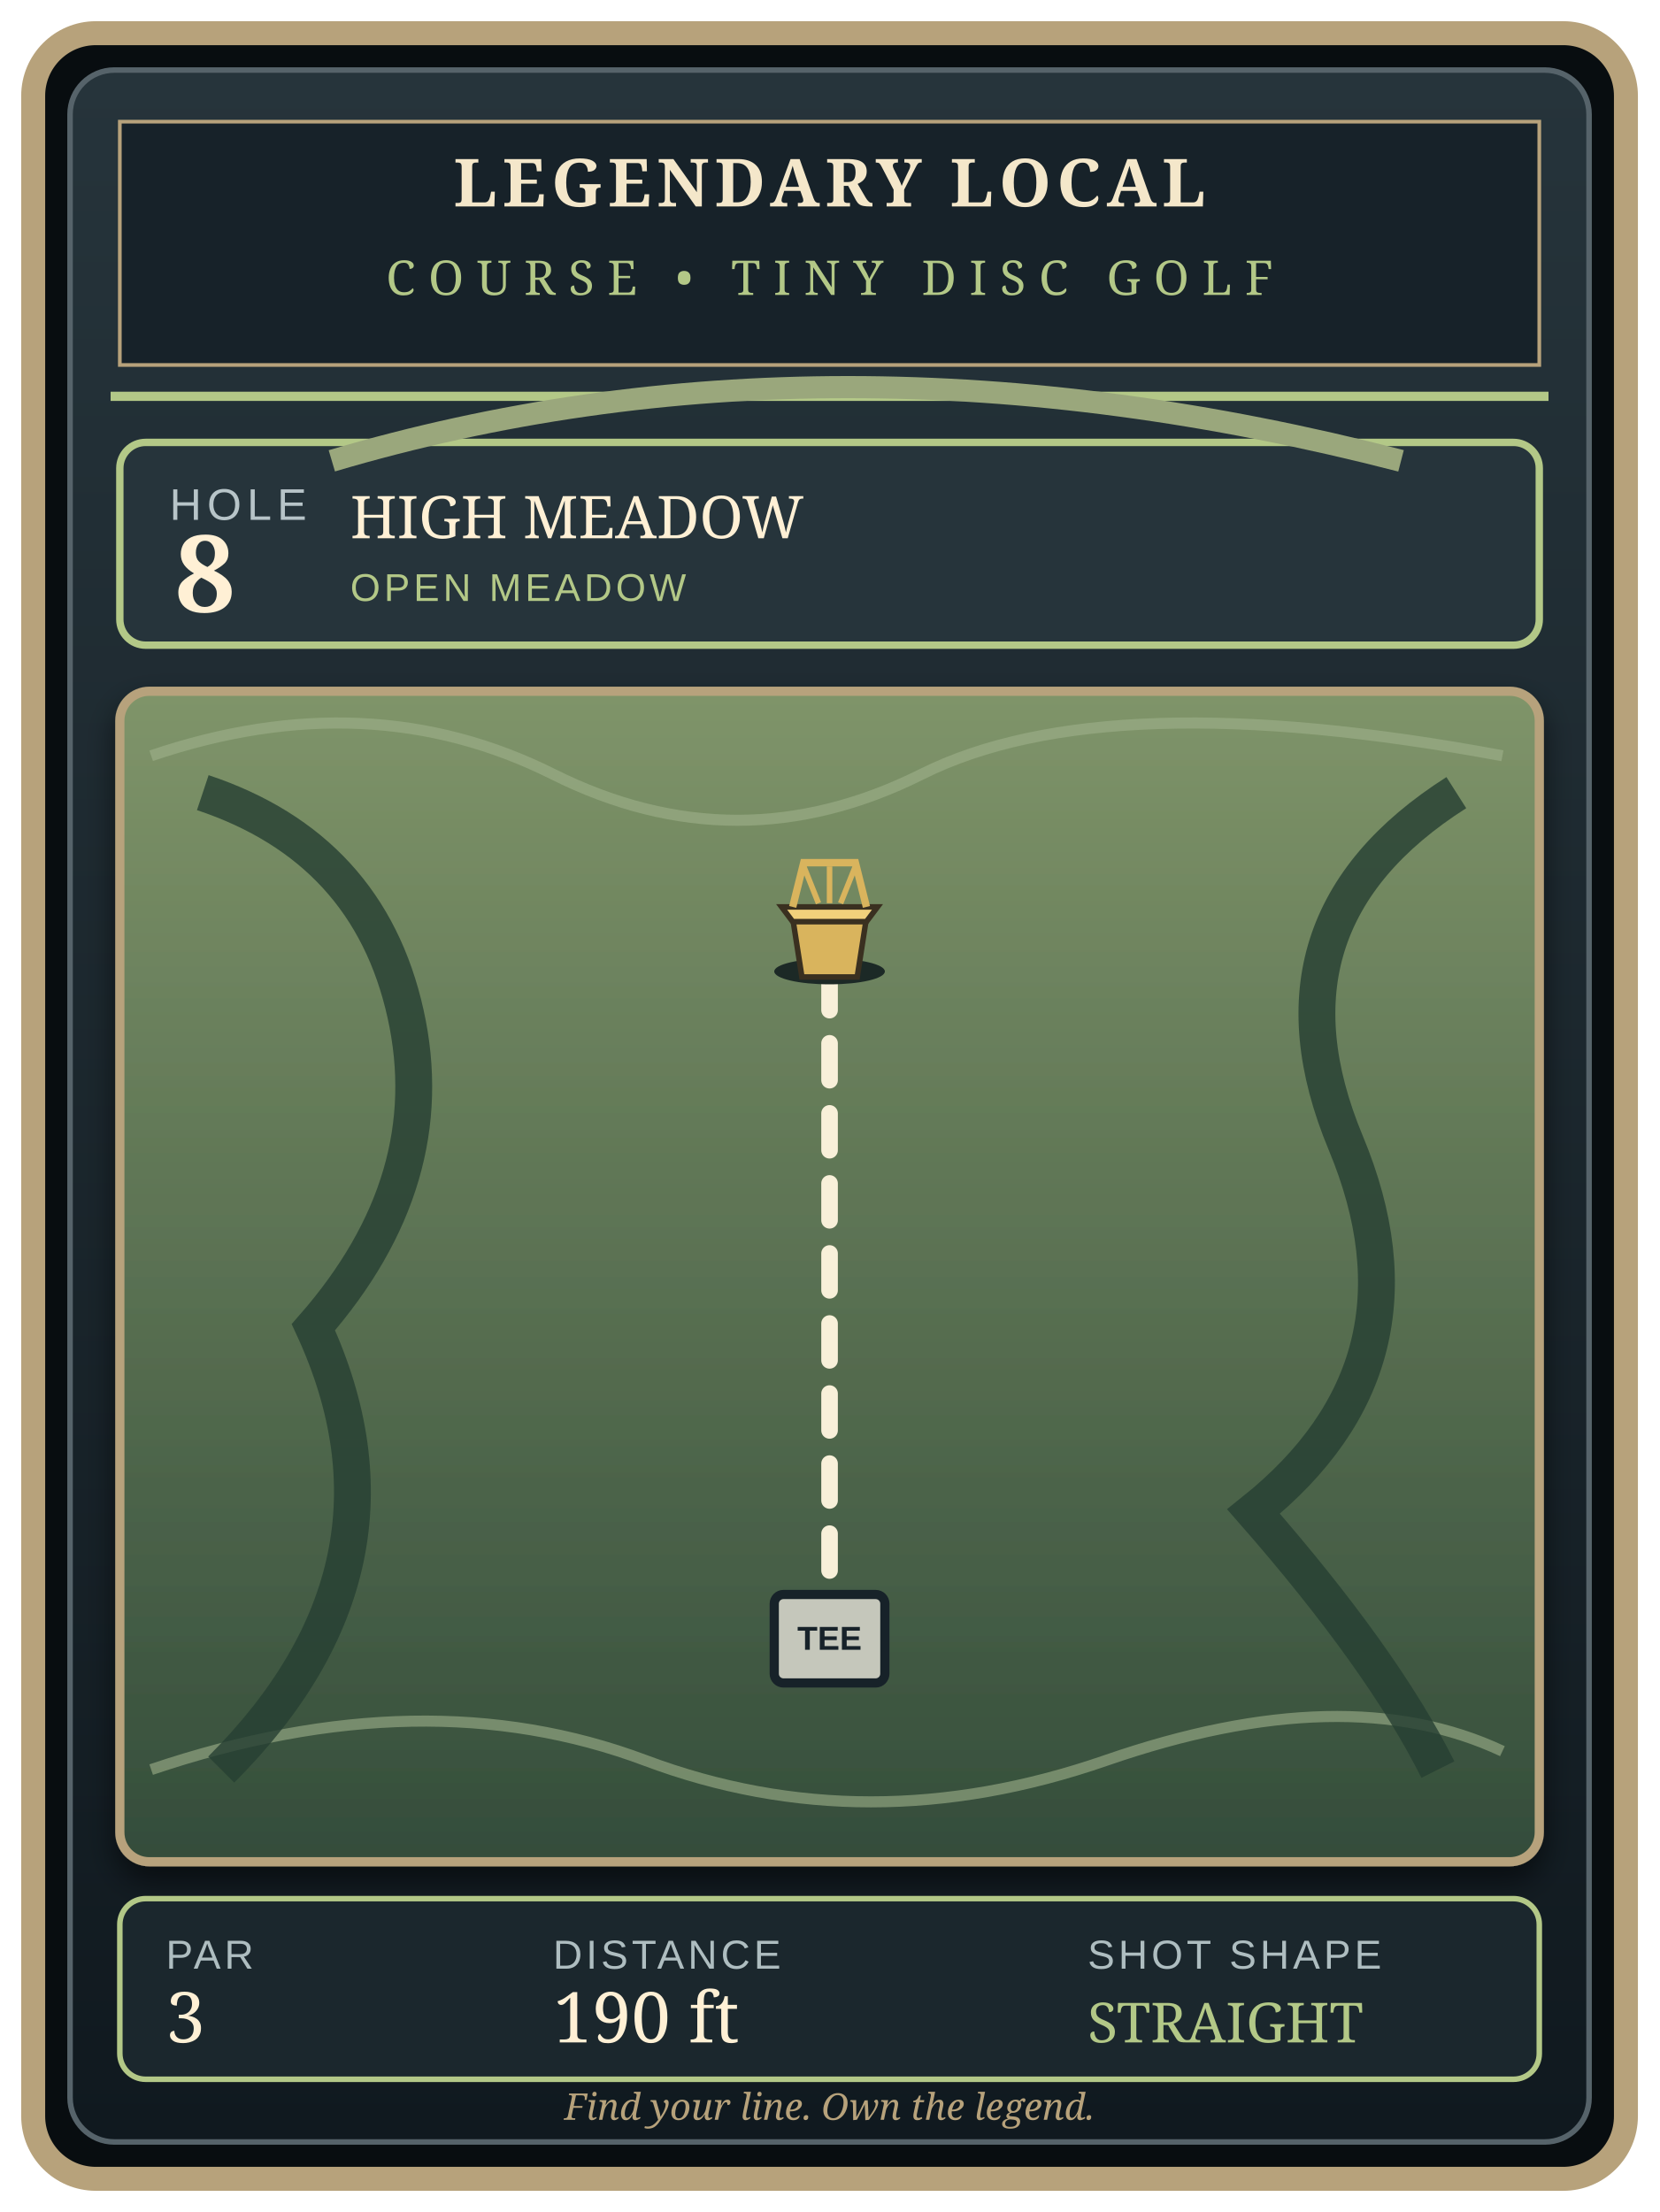
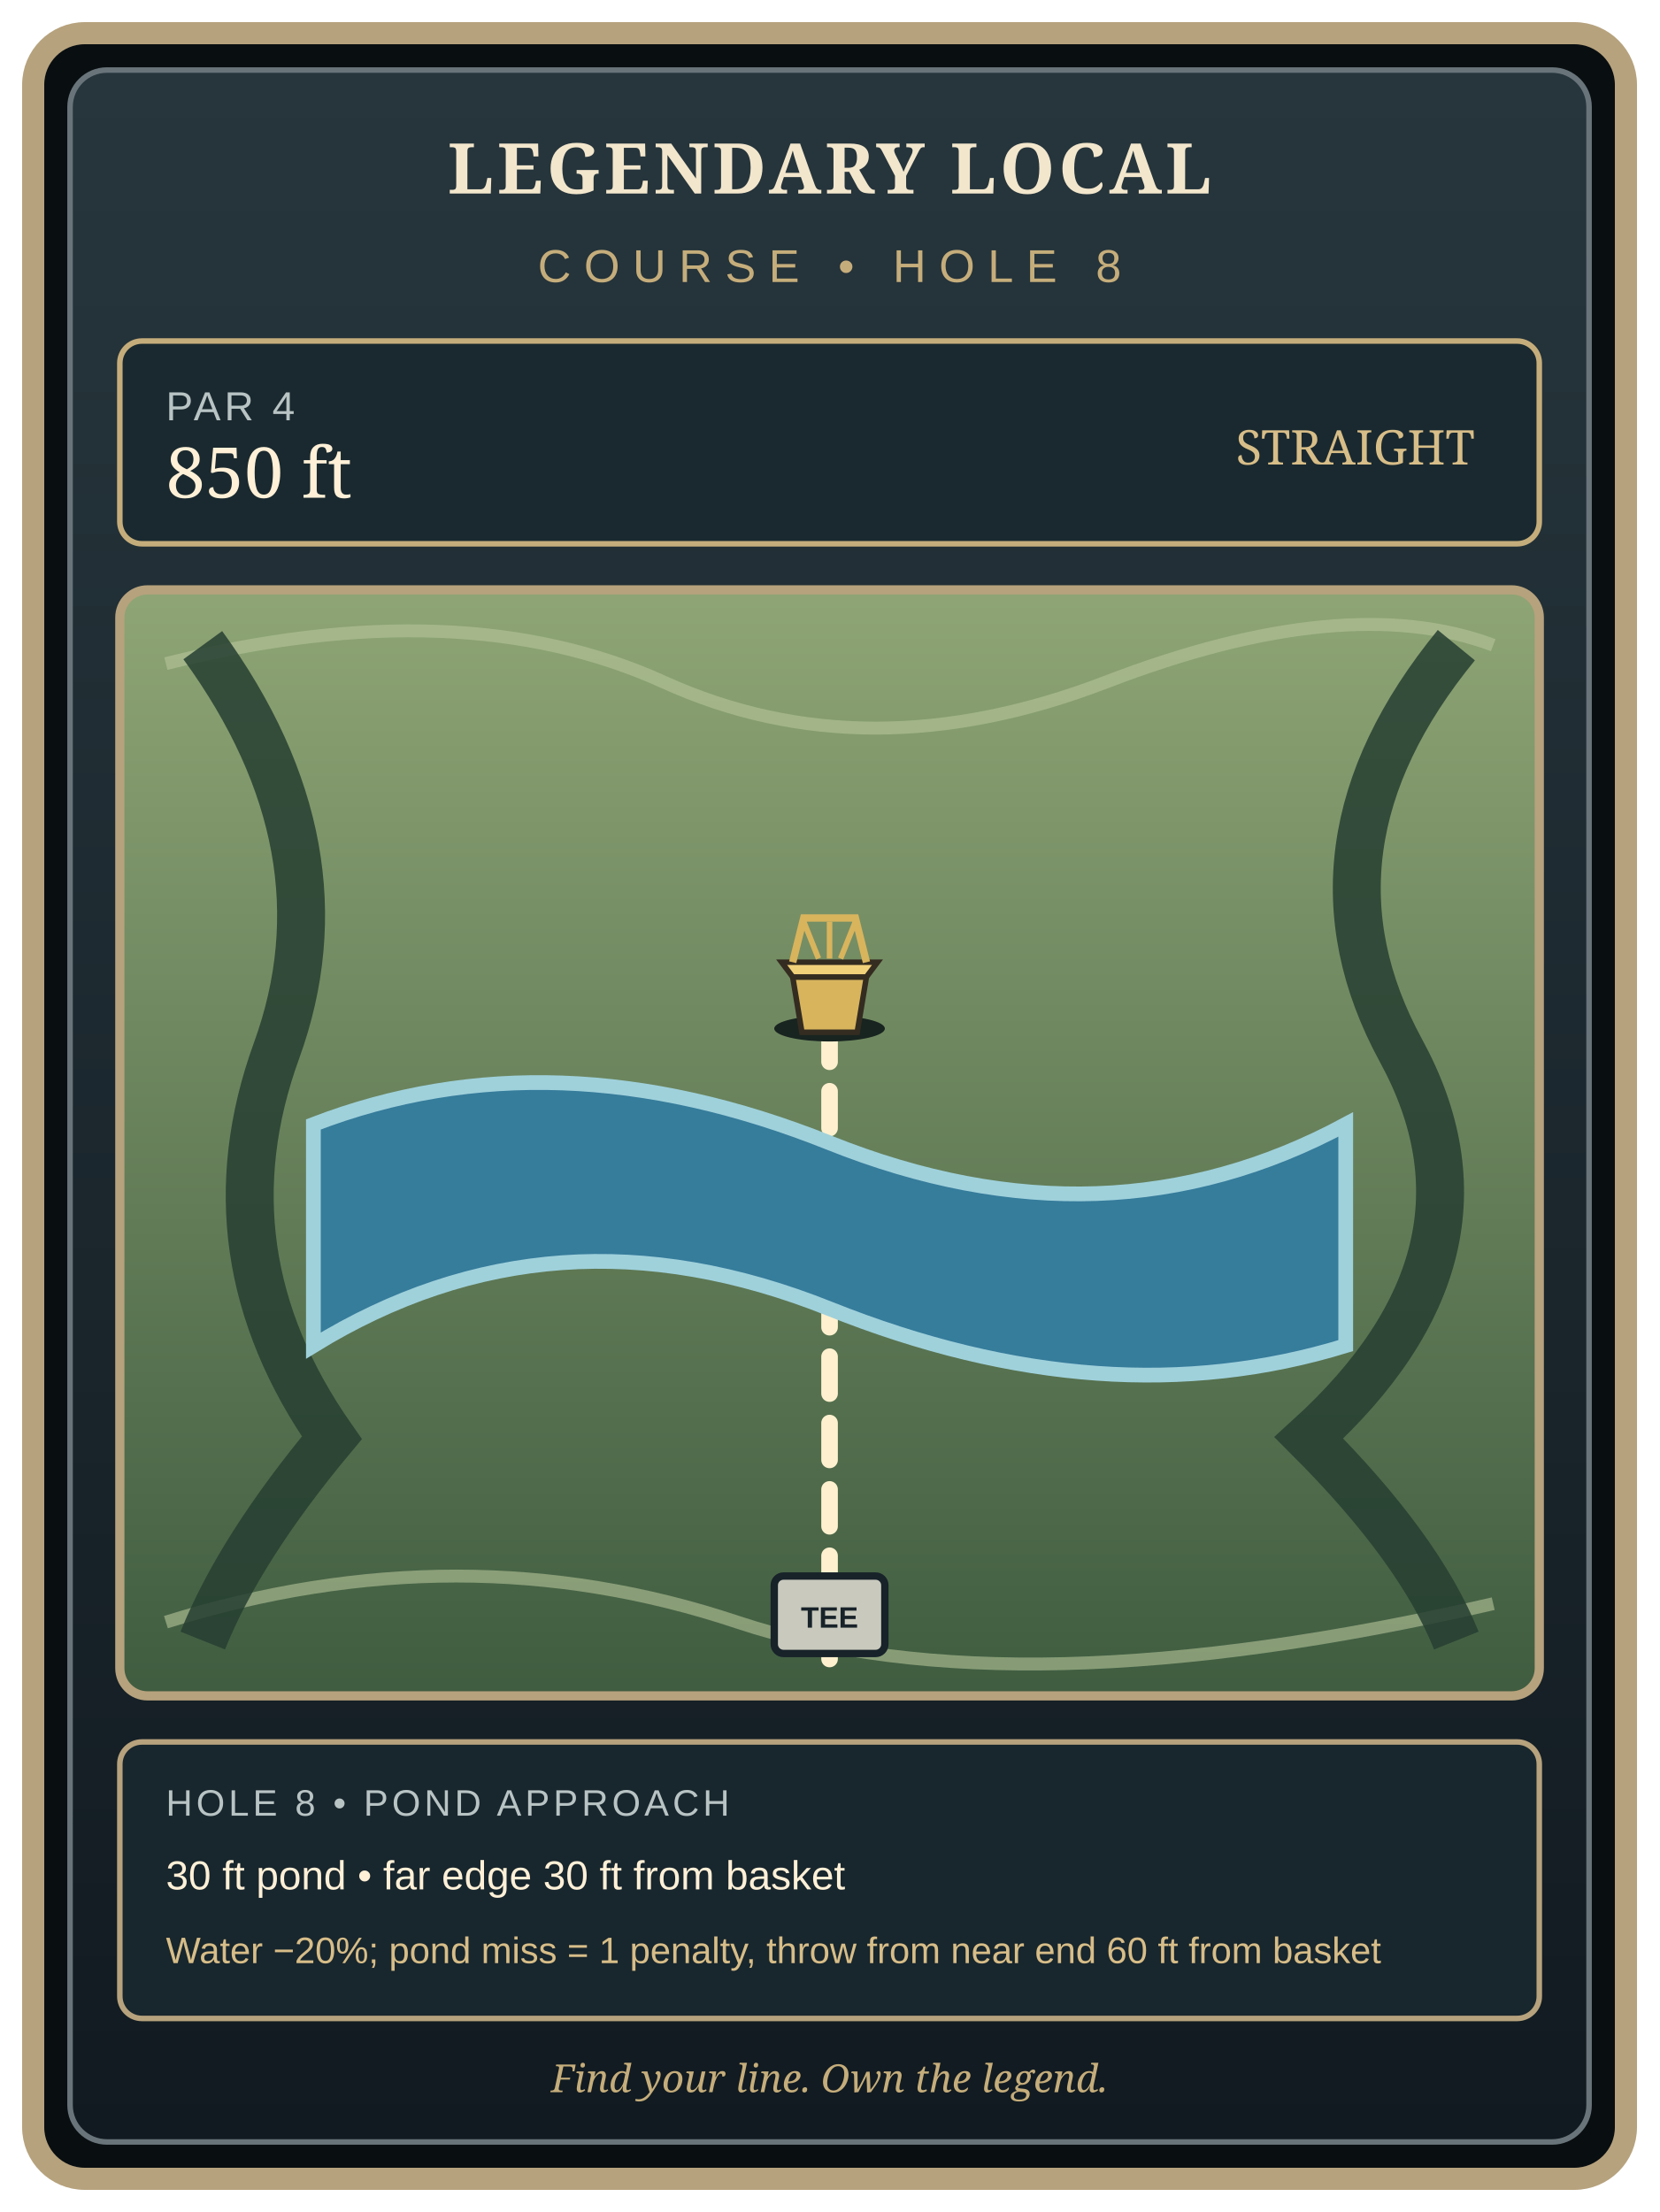
- <svg xmlns="http://www.w3.org/2000/svg" viewBox="0 0 900 1200" role="img" aria-label="Legendary Local Course Hole 8 tee sign">
+ <svg xmlns="http://www.w3.org/2000/svg" viewBox="0 0 900 1200">
  <defs>
    <linearGradient id="bg" x2="0" y2="1">
-       <stop stop-color="#26343b" />
-       <stop offset="1" stop-color="#10191f" />
+       <stop stop-color="#27363d" />
+       <stop offset="1" stop-color="#111a20" />
    </linearGradient>
-     <linearGradient id="map" x2="0" y2="1">
-       <stop stop-color="#7f9469" />
-       <stop offset="1" stop-color="#344d3b" />
+     <linearGradient id="fairway" x2="0" y2="1">
+       <stop stop-color="#8fa575" />
+       <stop offset="1" stop-color="#3f5c40" />
    </linearGradient>
-     <filter id="shadow">
-       <feDropShadow dx="0" dy="8" stdDeviation="8" flood-opacity=".55" />
-     </filter>
  </defs>
-   <rect x="18" y="18" width="864" height="1164" rx="34" fill="#080d10" stroke="#b7a27b" stroke-width="13" />
-   <rect x="38" y="38" width="824" height="1124" rx="24" fill="url(#bg)" stroke="#56636a" stroke-width="3" />
-   <path d="M60 215 H840" stroke="#b3c887" stroke-width="5" />
-   <path d="M65 66 H835 V198 H65Z" fill="#172229" stroke="#b7a27b" stroke-width="2" />
-   <text x="450" y="112" text-anchor="middle" font-family="Georgia,serif" font-size="36" font-weight="bold" fill="#f4e7ca" letter-spacing="3">LEGENDARY LOCAL</text>
-   <text x="450" y="160" text-anchor="middle" font-family="Georgia,serif" font-size="26" fill="#b3c887" letter-spacing="7">COURSE • TINY DISC GOLF</text>
-   <rect x="65" y="240" width="770" height="110" rx="14" fill="#26343b" stroke="#b3c887" stroke-width="4" />
-   <text x="92" y="282" font-family="Arial,sans-serif" font-size="24" fill="#b7c4c8" letter-spacing="3">HOLE</text>
-   <text x="95" y="332" font-family="Georgia,serif" font-size="58" font-weight="bold" fill="#fff0d5">8</text>
-   <text x="190" y="292" font-family="Georgia,serif" font-size="32" fill="#fff0d5">HIGH MEADOW</text>
-   <text x="190" y="326" font-family="Arial,sans-serif" font-size="21" fill="#b3c887" letter-spacing="2">OPEN MEADOW</text>
-   <rect x="65" y="375" width="770" height="635" rx="16" fill="url(#map)" stroke="#b7a27b" stroke-width="5" filter="url(#shadow)" />
-   <path d="M82 410 Q200 370 300 420 T500 420 T815 410 M82 960 Q230 910 350 955 T600 955 T815 950" fill="none" stroke="#9eb18a" stroke-width="6" opacity=".6" />
-   <path d="M180 250 Q450 170 760 250" fill="none" stroke="#9aa77c" stroke-width="12" />
-   <path d="M110 430 Q200 460 220 550 T170 720 Q230 850 120 960 M790 430 Q680 500 730 620 T680 820 Q750 900 780 960" fill="none" stroke="#263f32" stroke-width="20" opacity=".8" />
-   <path d="M450 890 L450 500" fill="none" stroke="#f8f0d9" stroke-width="9" stroke-dasharray="20 18" stroke-linecap="round" />
-   <rect x="420" y="865" width="60" height="48" rx="5" fill="#c5c7bb" stroke="#172229" stroke-width="5" />
-   <text x="450" y="895" text-anchor="middle" font-family="Arial" font-size="18" font-weight="bold" fill="#172229">TEE</text>
-   <g transform="translate(450 500)">
-     <ellipse cx="0" cy="27" rx="30" ry="7" fill="#1c2926" />
-     <path d="M-20 -2 H20 L15 30 H-15Z" fill="#d9b45d" stroke="#3a3020" stroke-width="3" />
-     <path d="M-26 -8 H26 L20 0 H-20Z" fill="#f2d17b" stroke="#3a3020" stroke-width="3" />
-     <path d="M-20 -8 L-14 -32 H14 L20 -8" fill="none" stroke="#d9b45d" stroke-width="4" />
-     <path d="M-14 -30 L-6 -10 M0 -30 L0 -10 M14 -30 L6 -10" stroke="#d9b45d" stroke-width="3" />
+   <rect x="18" y="18" width="864" height="1164" rx="28" fill="#090e11" stroke="#b6a27d" stroke-width="12" />
+   <rect x="38" y="38" width="824" height="1124" rx="20" fill="url(#bg)" stroke="#68747a" stroke-width="3" />
+   <text x="450" y="105" text-anchor="middle" font-family="Georgia,serif" font-size="38" font-weight="bold" fill="#f2e6cc" letter-spacing="2">LEGENDARY LOCAL</text>
+   <text x="450" y="153" text-anchor="middle" font-family="Arial,sans-serif" font-size="25" fill="#c5ad7b" letter-spacing="7">COURSE • HOLE 8</text>
+   <rect x="65" y="185" width="770" height="110" rx="12" fill="#1a292f" stroke="#c5ad7b" stroke-width="3" />
+   <text x="90" y="228" font-family="Arial,sans-serif" font-size="22" fill="#b8c3c4" letter-spacing="2">PAR 4</text>
+   <text x="90" y="270" font-family="Georgia,serif" font-size="38" fill="#fff0d7">850 ft</text>
+   <text x="800" y="252" text-anchor="end" font-family="Georgia,serif" font-size="26" fill="#d7bd88">STRAIGHT</text>
+   <rect x="65" y="320" width="770" height="600" rx="15" fill="url(#fairway)" stroke="#b6a27d" stroke-width="5" />
+   <path d="M90 360 Q250 320 360 370 T600 370 T810 350 M90 880 Q250 830 400 880 T810 870" fill="none" stroke="#b5c59a" stroke-width="7" opacity=".6" />
+   <path d="M110 350 Q190 460 150 570 T180 780 Q130 840 110 890 M790 350 Q700 460 760 570 T710 780 Q770 840 790 890" fill="none" stroke="#263e31" stroke-width="26" opacity=".85" />
+   <path d="M450 900 L450 780 Q450 700 450 650 L450 530" fill="none" stroke="#fff1cf" stroke-width="9" stroke-dasharray="20 16" stroke-linecap="round" />
+   <path d="M170 610 Q300 560 450 620 T730 610 L730 730 Q600 770 450 710 T170 730Z" fill="#367c9b" stroke="#9fd1db" stroke-width="8" />
+   <rect x="420" y="855" width="60" height="42" rx="5" fill="#c9c9bd" stroke="#172229" stroke-width="4" />
+   <text x="450" y="883" text-anchor="middle" font-family="Arial" font-size="16" font-weight="bold" fill="#172229">TEE</text>
+   <g transform="translate(450 530)">
+     <ellipse cx="0" cy="28" rx="30" ry="7" fill="#182420" />
+     <path d="M-20 0 H20 L15 30 H-15Z" fill="#d8b45d" stroke="#342c20" stroke-width="3" />
+     <path d="M-26 -8 H26 L20 0 H-20Z" fill="#f2d17b" stroke="#342c20" stroke-width="3" />
+     <path d="M-20 -8 L-14 -32 H14 L20 -8" fill="none" stroke="#d8b45d" stroke-width="4" />
+     <path d="M-14 -30 L-6 -10 M0 -30 L0 -10 M14 -30 L6 -10" stroke="#d8b45d" stroke-width="3" />
  </g>
-   <rect x="65" y="1030" width="770" height="98" rx="14" fill="#1b272d" stroke="#b3c887" stroke-width="3" />
-   <text x="90" y="1068" font-family="Arial,sans-serif" font-size="22" fill="#aebdc0" letter-spacing="2">PAR</text>
-   <text x="90" y="1108" font-family="Georgia,serif" font-size="38" fill="#fff0d5">3</text>
-   <text x="300" y="1068" font-family="Arial,sans-serif" font-size="22" fill="#aebdc0" letter-spacing="2">DISTANCE</text>
-   <text x="300" y="1108" font-family="Georgia,serif" font-size="38" fill="#fff0d5">190 ft</text>
-   <text x="590" y="1068" font-family="Arial,sans-serif" font-size="22" fill="#aebdc0" letter-spacing="2">SHOT SHAPE</text>
-   <text x="590" y="1108" font-family="Georgia,serif" font-size="30" fill="#b3c887">STRAIGHT</text>
-   <text x="450" y="1150" text-anchor="middle" font-family="Georgia,serif" font-size="20" font-style="italic" fill="#b7a27b">Find your line. Own the legend.</text>
+   <rect x="65" y="945" width="770" height="150" rx="12" fill="#18262d" stroke="#b6a27d" stroke-width="3" />
+   <text x="90" y="985" font-family="Arial,sans-serif" font-size="20" fill="#b8c3c4" letter-spacing="2">HOLE 8 • POND APPROACH</text>
+   <text x="90" y="1025" font-family="Arial,sans-serif" font-size="22" fill="#fff0d7">30 ft pond • far edge 30 ft from basket</text>
+   <text x="90" y="1065" font-family="Arial,sans-serif" font-size="20" fill="#d7bd88">Water −20%; pond miss = 1 penalty, throw from near end 60 ft from basket</text>
+   <text x="450" y="1135" text-anchor="middle" font-family="Georgia,serif" font-size="21" font-style="italic" fill="#c5ad7b">Find your line. Own the legend.</text>
</svg>
